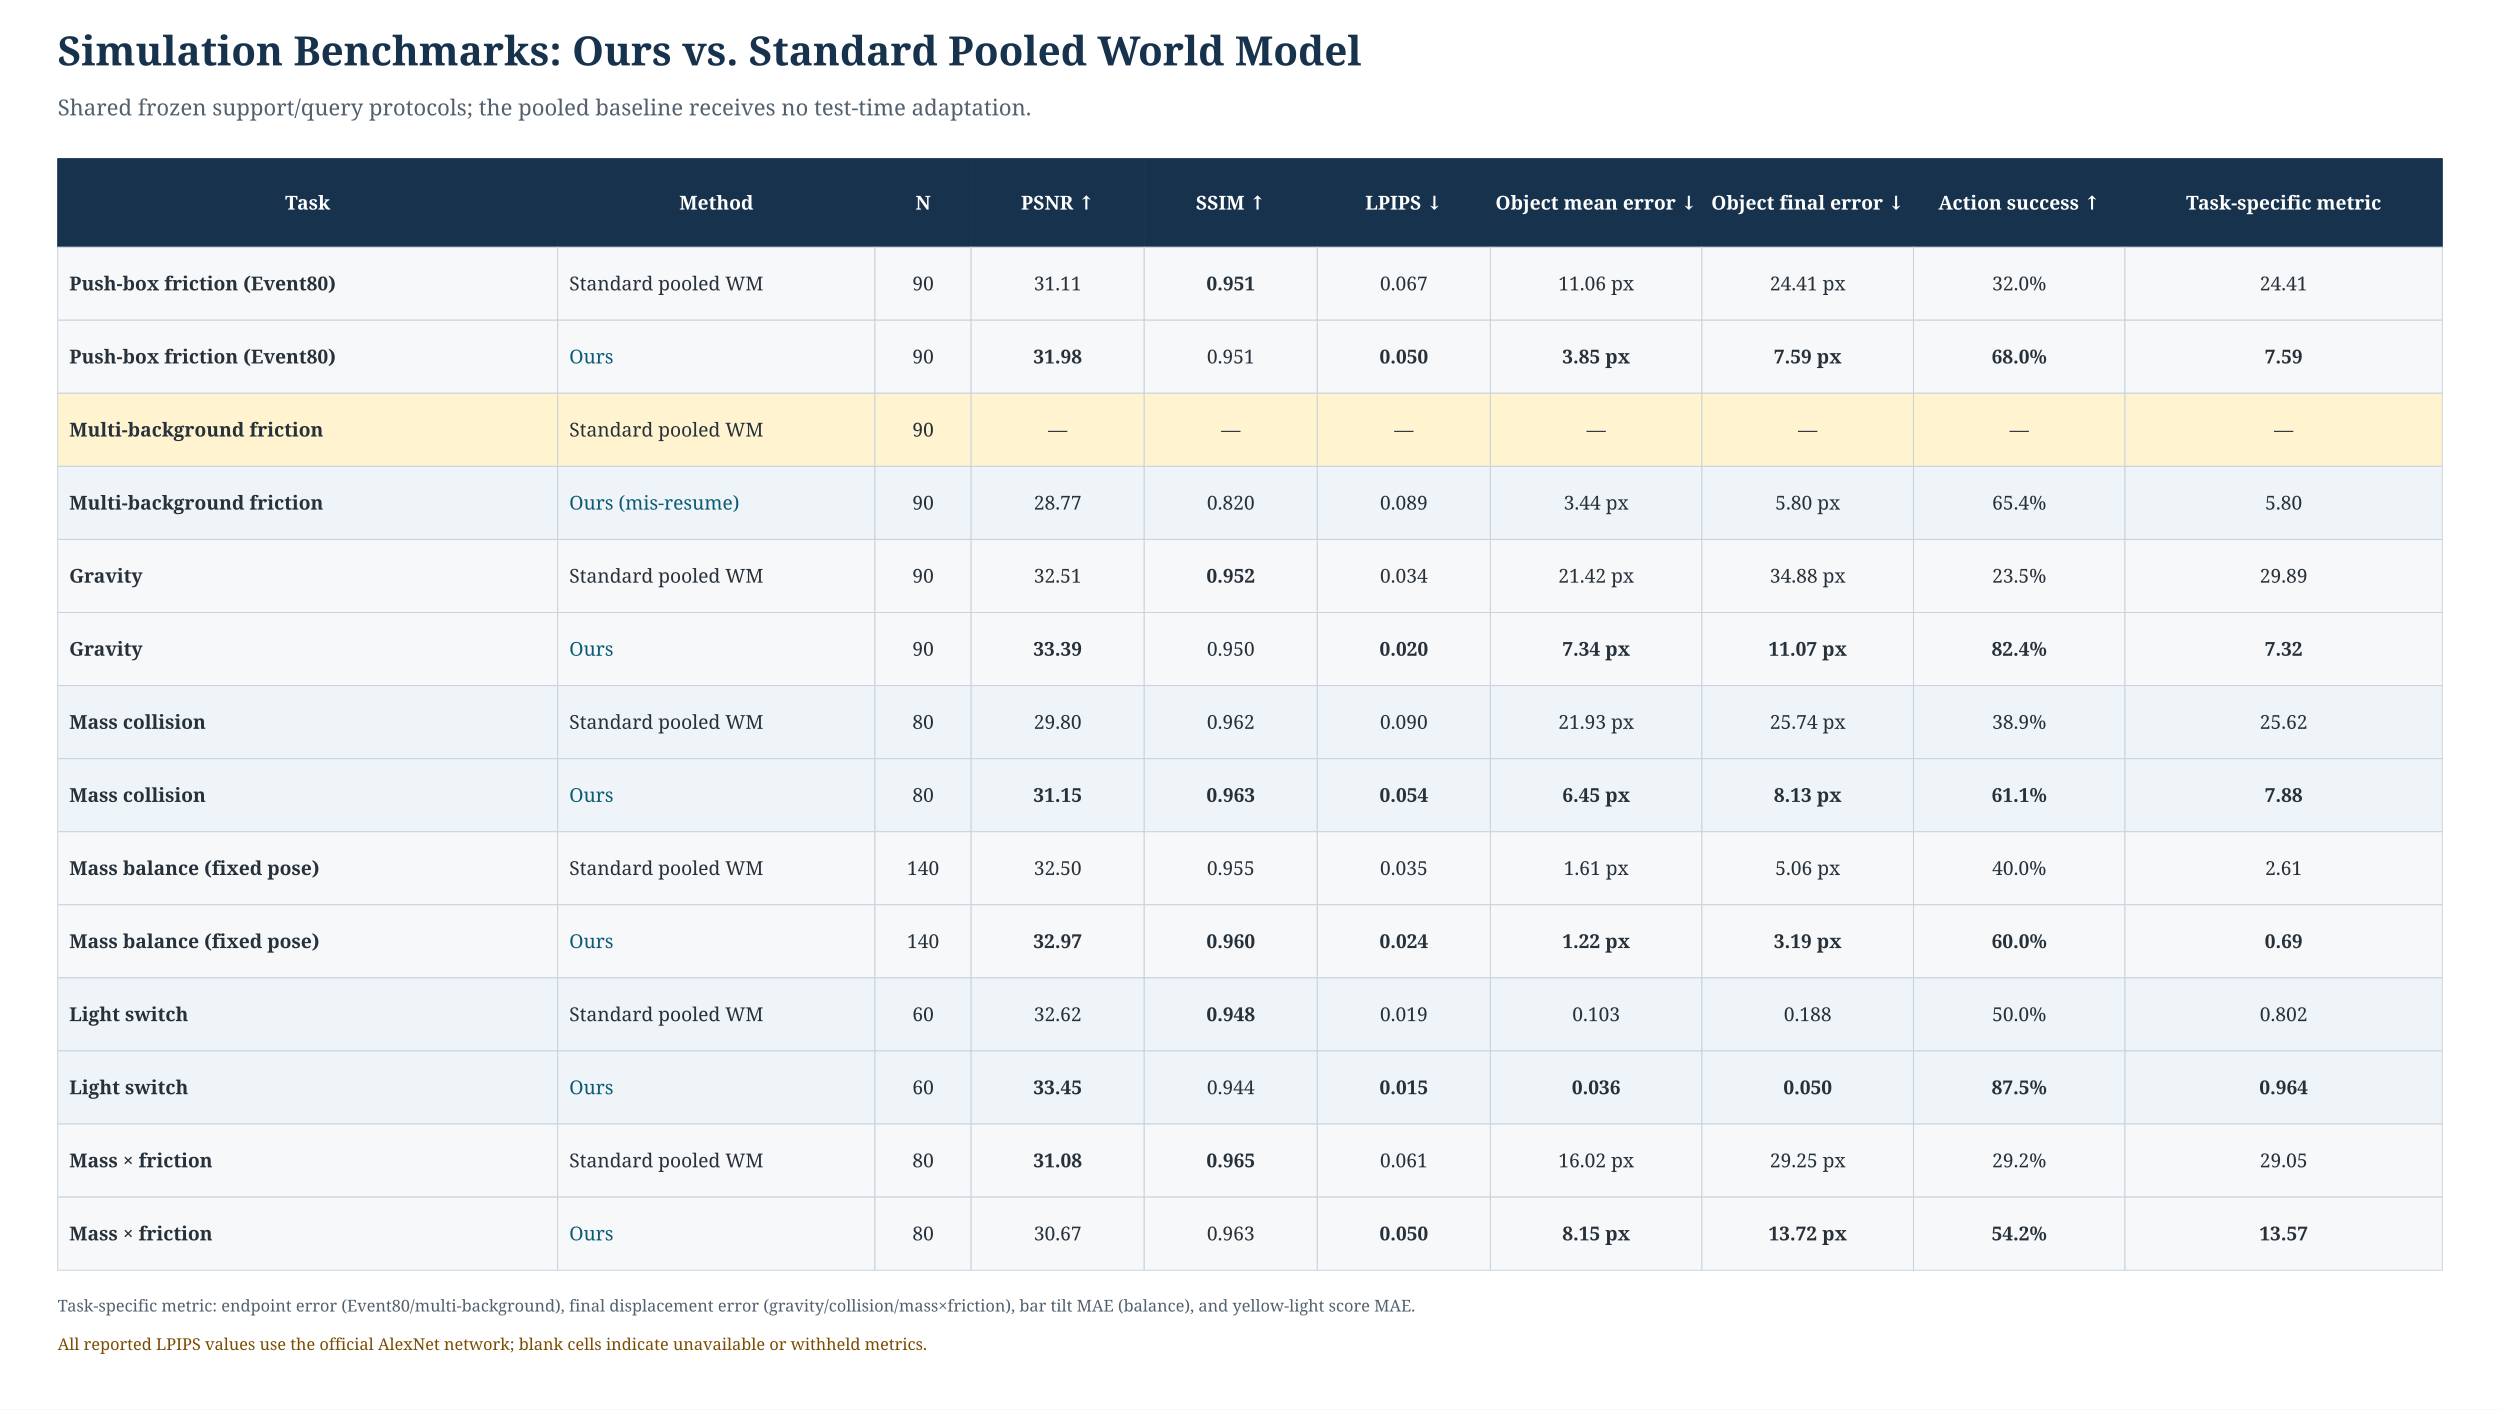
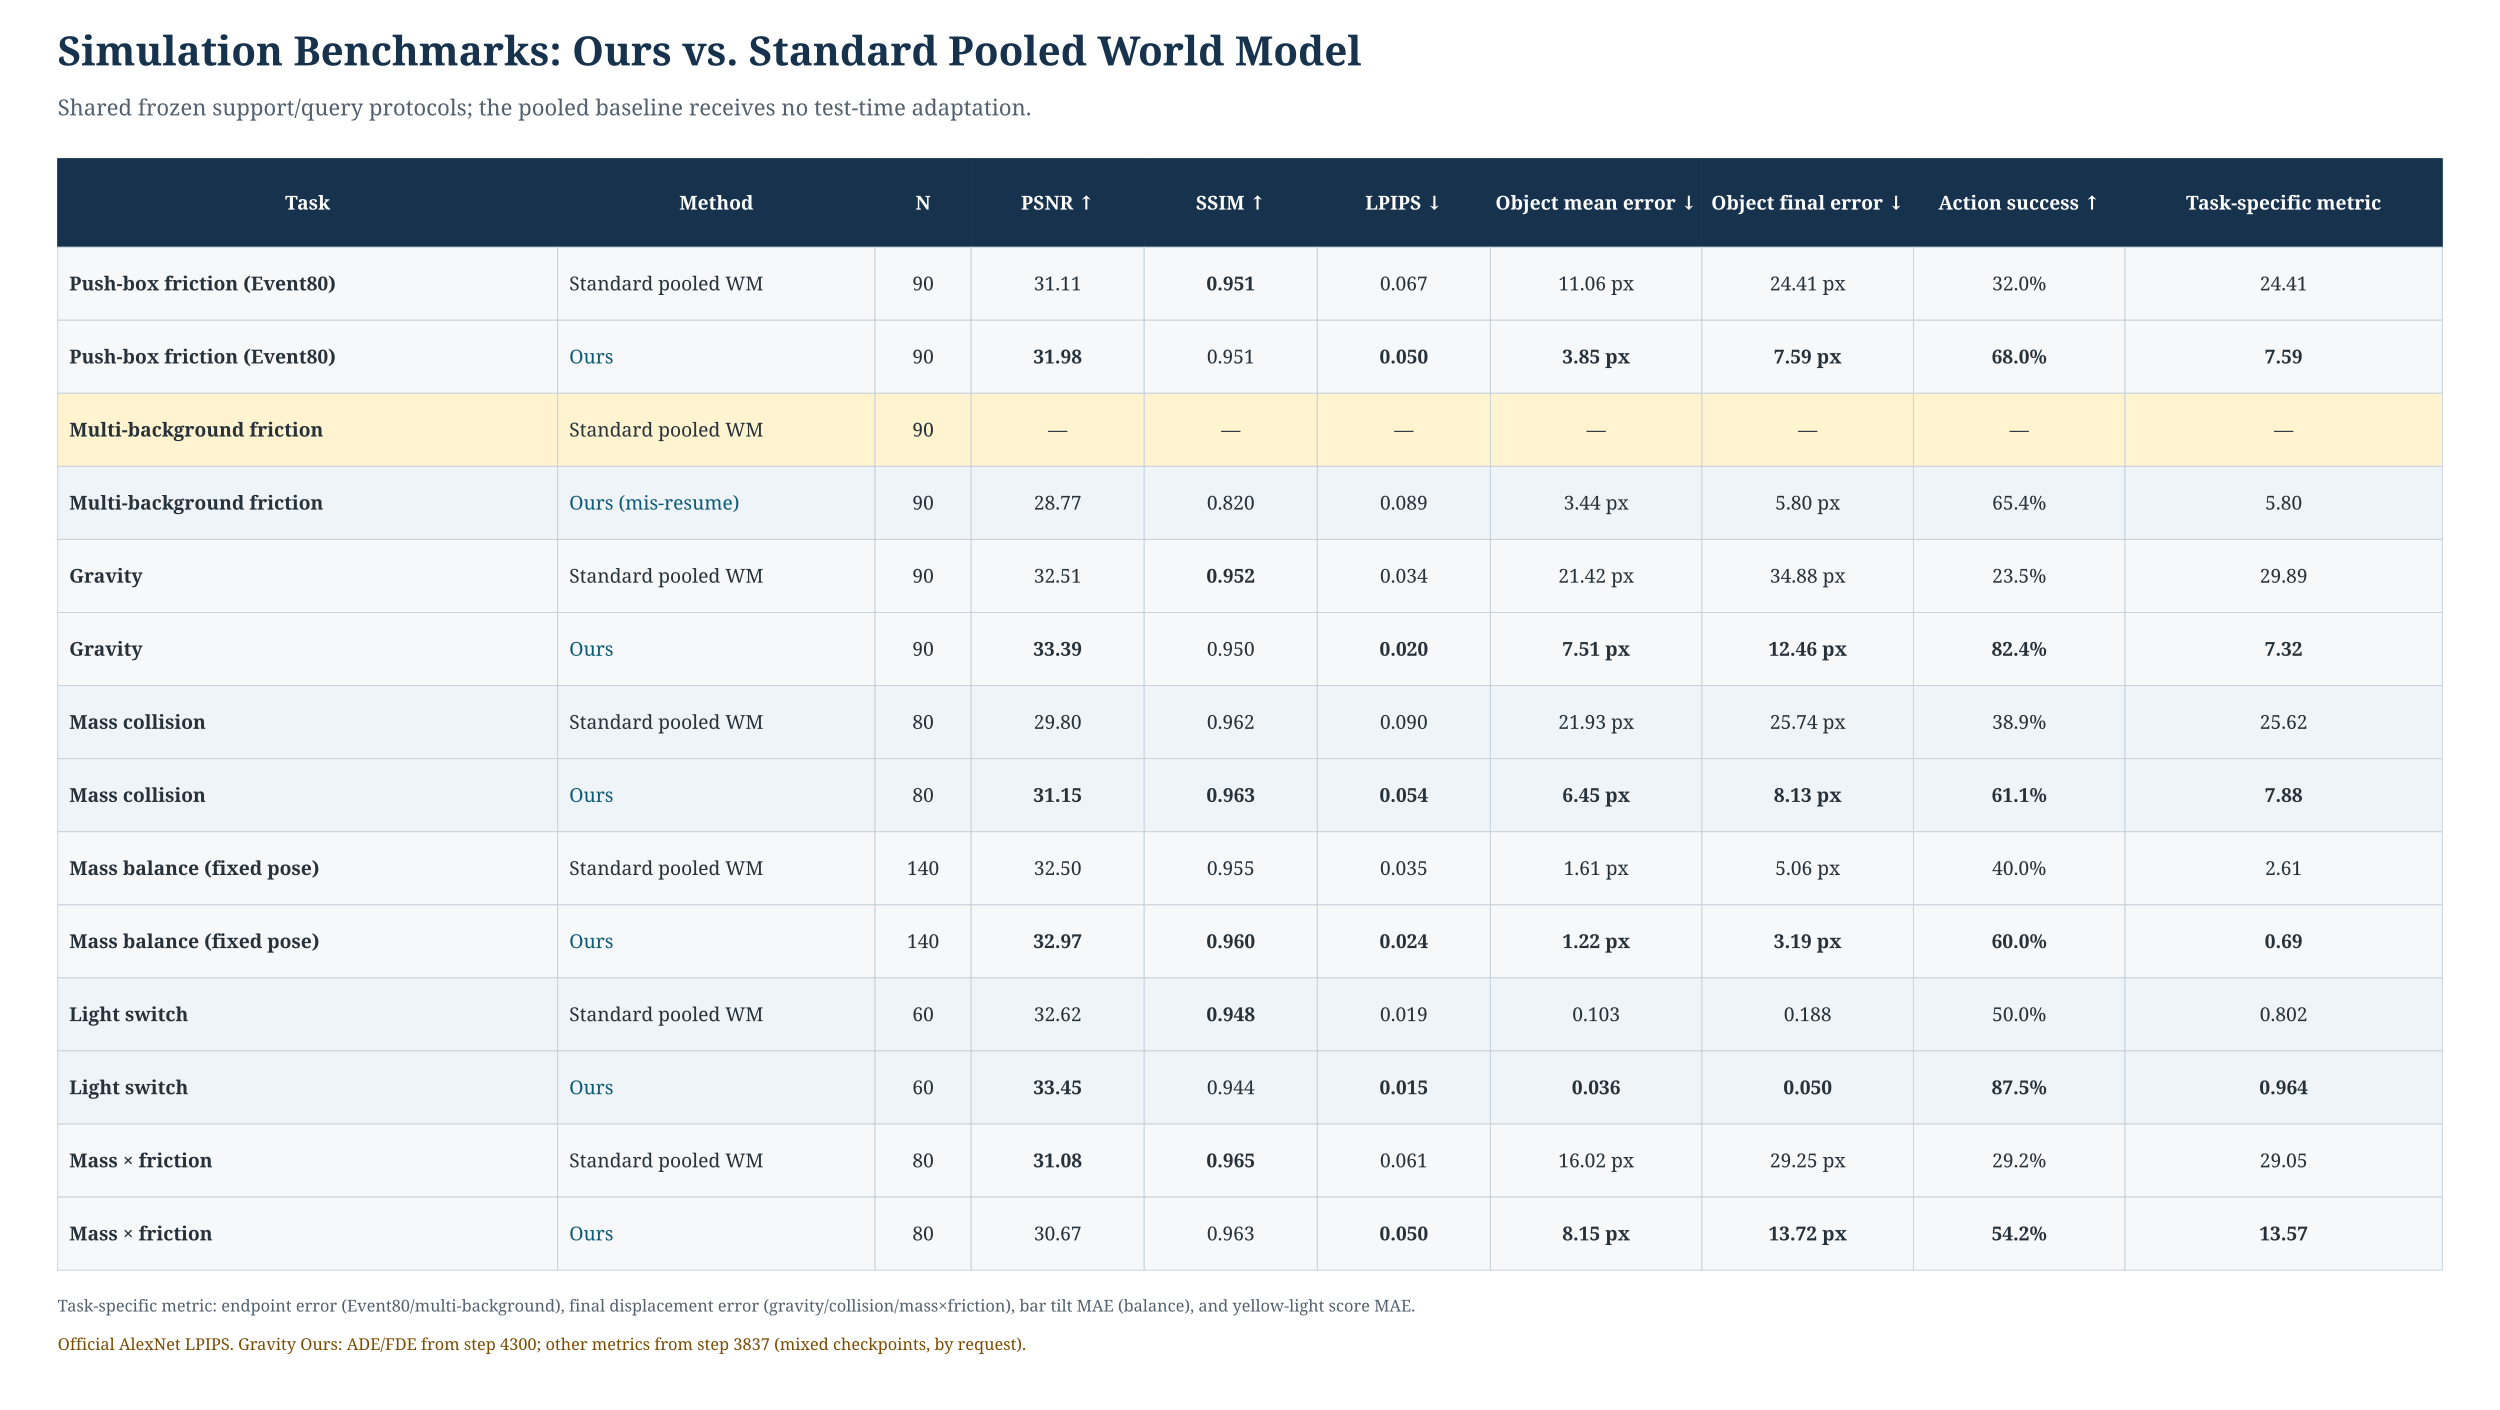
<svg xmlns="http://www.w3.org/2000/svg" width="2600" height="1466" viewBox="0 0 2600 1466">
  <rect width="100%" height="100%" fill="white" />
  <text x="60" y="68" font-family="Georgia,serif" font-size="42" font-weight="700" fill="#17324d">Simulation Benchmarks: Ours vs. Standard Pooled World Model</text>
  <text x="60" y="120" font-family="Georgia,serif" font-size="23" fill="#52606d">Shared frozen support/query protocols; the pooled baseline receives no test-time adaptation.</text>
  <rect x="60" y="165" width="520" height="92" fill="#17324d" stroke="#17324d" />
  <text x="320.0" y="218.0" text-anchor="middle" font-family="Georgia,serif" font-size="20" font-weight="700" fill="white">Task</text>
  <rect x="580" y="165" width="330" height="92" fill="#17324d" stroke="#17324d" />
  <text x="745.0" y="218.0" text-anchor="middle" font-family="Georgia,serif" font-size="20" font-weight="700" fill="white">Method</text>
  <rect x="910" y="165" width="100" height="92" fill="#17324d" stroke="#17324d" />
  <text x="960.0" y="218.0" text-anchor="middle" font-family="Georgia,serif" font-size="20" font-weight="700" fill="white">N</text>
  <rect x="1010" y="165" width="180" height="92" fill="#17324d" stroke="#17324d" />
  <text x="1100.0" y="218.0" text-anchor="middle" font-family="Georgia,serif" font-size="20" font-weight="700" fill="white">PSNR ↑</text>
  <rect x="1190" y="165" width="180" height="92" fill="#17324d" stroke="#17324d" />
  <text x="1280.0" y="218.0" text-anchor="middle" font-family="Georgia,serif" font-size="20" font-weight="700" fill="white">SSIM ↑</text>
  <rect x="1370" y="165" width="180" height="92" fill="#17324d" stroke="#17324d" />
  <text x="1460.0" y="218.0" text-anchor="middle" font-family="Georgia,serif" font-size="20" font-weight="700" fill="white">LPIPS ↓</text>
  <rect x="1550" y="165" width="220" height="92" fill="#17324d" stroke="#17324d" />
  <text x="1660.0" y="218.0" text-anchor="middle" font-family="Georgia,serif" font-size="20" font-weight="700" fill="white">Object mean error ↓</text>
  <rect x="1770" y="165" width="220" height="92" fill="#17324d" stroke="#17324d" />
  <text x="1880.0" y="218.0" text-anchor="middle" font-family="Georgia,serif" font-size="20" font-weight="700" fill="white">Object final error ↓</text>
  <rect x="1990" y="165" width="220" height="92" fill="#17324d" stroke="#17324d" />
  <text x="2100.0" y="218.0" text-anchor="middle" font-family="Georgia,serif" font-size="20" font-weight="700" fill="white">Action success ↑</text>
  <rect x="2210" y="165" width="330" height="92" fill="#17324d" stroke="#17324d" />
  <text x="2375.0" y="218.0" text-anchor="middle" font-family="Georgia,serif" font-size="20" font-weight="700" fill="white">Task-specific metric</text>
  <rect x="60" y="257" width="520" height="76" fill="#f6f8fa" stroke="#c8d2dc" />
  <text x="72" y="302.0" font-family="Georgia,serif" font-size="20" font-weight="700" fill="#27313a">Push-box friction (Event80)</text>
  <rect x="580" y="257" width="330" height="76" fill="#f6f8fa" stroke="#c8d2dc" />
  <text x="592" y="302.0" font-family="Georgia,serif" font-size="20" font-weight="400" fill="#27313a">Standard pooled WM</text>
  <rect x="910" y="257" width="100" height="76" fill="#f6f8fa" stroke="#c8d2dc" />
  <text x="960.0" y="302.0" text-anchor="middle" font-family="Georgia,serif" font-size="20" font-weight="400" fill="#27313a">90</text>
  <rect x="1010" y="257" width="180" height="76" fill="#f6f8fa" stroke="#c8d2dc" />
  <text x="1100.0" y="302.0" text-anchor="middle" font-family="Georgia,serif" font-size="20" font-weight="400" fill="#27313a">31.11</text>
  <rect x="1190" y="257" width="180" height="76" fill="#f6f8fa" stroke="#c8d2dc" />
  <text x="1280.0" y="302.0" text-anchor="middle" font-family="Georgia,serif" font-size="20" font-weight="700" fill="#27313a">0.951</text>
  <rect x="1370" y="257" width="180" height="76" fill="#f6f8fa" stroke="#c8d2dc" />
  <text x="1460.0" y="302.0" text-anchor="middle" font-family="Georgia,serif" font-size="20" font-weight="400" fill="#27313a">0.067</text>
  <rect x="1550" y="257" width="220" height="76" fill="#f6f8fa" stroke="#c8d2dc" />
  <text x="1660.0" y="302.0" text-anchor="middle" font-family="Georgia,serif" font-size="20" font-weight="400" fill="#27313a">11.06 px</text>
  <rect x="1770" y="257" width="220" height="76" fill="#f6f8fa" stroke="#c8d2dc" />
  <text x="1880.0" y="302.0" text-anchor="middle" font-family="Georgia,serif" font-size="20" font-weight="400" fill="#27313a">24.41 px</text>
  <rect x="1990" y="257" width="220" height="76" fill="#f6f8fa" stroke="#c8d2dc" />
  <text x="2100.0" y="302.0" text-anchor="middle" font-family="Georgia,serif" font-size="20" font-weight="400" fill="#27313a">32.0%</text>
  <rect x="2210" y="257" width="330" height="76" fill="#f6f8fa" stroke="#c8d2dc" />
  <text x="2375.0" y="302.0" text-anchor="middle" font-family="Georgia,serif" font-size="20" font-weight="400" fill="#27313a">24.41</text>
  <rect x="60" y="333" width="520" height="76" fill="#f6f8fa" stroke="#c8d2dc" />
  <text x="72" y="378.0" font-family="Georgia,serif" font-size="20" font-weight="700" fill="#27313a">Push-box friction (Event80)</text>
  <rect x="580" y="333" width="330" height="76" fill="#f6f8fa" stroke="#c8d2dc" />
  <text x="592" y="378.0" font-family="Georgia,serif" font-size="20" font-weight="400" fill="#0b5a75">Ours</text>
  <rect x="910" y="333" width="100" height="76" fill="#f6f8fa" stroke="#c8d2dc" />
  <text x="960.0" y="378.0" text-anchor="middle" font-family="Georgia,serif" font-size="20" font-weight="400" fill="#27313a">90</text>
  <rect x="1010" y="333" width="180" height="76" fill="#f6f8fa" stroke="#c8d2dc" />
  <text x="1100.0" y="378.0" text-anchor="middle" font-family="Georgia,serif" font-size="20" font-weight="700" fill="#27313a">31.98</text>
  <rect x="1190" y="333" width="180" height="76" fill="#f6f8fa" stroke="#c8d2dc" />
  <text x="1280.0" y="378.0" text-anchor="middle" font-family="Georgia,serif" font-size="20" font-weight="400" fill="#27313a">0.951</text>
  <rect x="1370" y="333" width="180" height="76" fill="#f6f8fa" stroke="#c8d2dc" />
  <text x="1460.0" y="378.0" text-anchor="middle" font-family="Georgia,serif" font-size="20" font-weight="700" fill="#27313a">0.050</text>
  <rect x="1550" y="333" width="220" height="76" fill="#f6f8fa" stroke="#c8d2dc" />
  <text x="1660.0" y="378.0" text-anchor="middle" font-family="Georgia,serif" font-size="20" font-weight="700" fill="#27313a">3.85 px</text>
  <rect x="1770" y="333" width="220" height="76" fill="#f6f8fa" stroke="#c8d2dc" />
  <text x="1880.0" y="378.0" text-anchor="middle" font-family="Georgia,serif" font-size="20" font-weight="700" fill="#27313a">7.59 px</text>
  <rect x="1990" y="333" width="220" height="76" fill="#f6f8fa" stroke="#c8d2dc" />
  <text x="2100.0" y="378.0" text-anchor="middle" font-family="Georgia,serif" font-size="20" font-weight="700" fill="#27313a">68.0%</text>
  <rect x="2210" y="333" width="330" height="76" fill="#f6f8fa" stroke="#c8d2dc" />
  <text x="2375.0" y="378.0" text-anchor="middle" font-family="Georgia,serif" font-size="20" font-weight="700" fill="#27313a">7.59</text>
  <rect x="60" y="409" width="520" height="76" fill="#fff4cf" stroke="#c8d2dc" />
  <text x="72" y="454.0" font-family="Georgia,serif" font-size="20" font-weight="700" fill="#27313a">Multi-background friction</text>
  <rect x="580" y="409" width="330" height="76" fill="#fff4cf" stroke="#c8d2dc" />
  <text x="592" y="454.0" font-family="Georgia,serif" font-size="20" font-weight="400" fill="#27313a">Standard pooled WM</text>
  <rect x="910" y="409" width="100" height="76" fill="#fff4cf" stroke="#c8d2dc" />
  <text x="960.0" y="454.0" text-anchor="middle" font-family="Georgia,serif" font-size="20" font-weight="400" fill="#27313a">90</text>
  <rect x="1010" y="409" width="180" height="76" fill="#fff4cf" stroke="#c8d2dc" />
  <text x="1100.0" y="454.0" text-anchor="middle" font-family="Georgia,serif" font-size="20" font-weight="400" fill="#27313a">—</text>
  <rect x="1190" y="409" width="180" height="76" fill="#fff4cf" stroke="#c8d2dc" />
  <text x="1280.0" y="454.0" text-anchor="middle" font-family="Georgia,serif" font-size="20" font-weight="400" fill="#27313a">—</text>
  <rect x="1370" y="409" width="180" height="76" fill="#fff4cf" stroke="#c8d2dc" />
  <text x="1460.0" y="454.0" text-anchor="middle" font-family="Georgia,serif" font-size="20" font-weight="400" fill="#27313a">—</text>
  <rect x="1550" y="409" width="220" height="76" fill="#fff4cf" stroke="#c8d2dc" />
  <text x="1660.0" y="454.0" text-anchor="middle" font-family="Georgia,serif" font-size="20" font-weight="400" fill="#27313a">—</text>
  <rect x="1770" y="409" width="220" height="76" fill="#fff4cf" stroke="#c8d2dc" />
  <text x="1880.0" y="454.0" text-anchor="middle" font-family="Georgia,serif" font-size="20" font-weight="400" fill="#27313a">—</text>
  <rect x="1990" y="409" width="220" height="76" fill="#fff4cf" stroke="#c8d2dc" />
  <text x="2100.0" y="454.0" text-anchor="middle" font-family="Georgia,serif" font-size="20" font-weight="400" fill="#27313a">—</text>
  <rect x="2210" y="409" width="330" height="76" fill="#fff4cf" stroke="#c8d2dc" />
  <text x="2375.0" y="454.0" text-anchor="middle" font-family="Georgia,serif" font-size="20" font-weight="400" fill="#27313a">—</text>
  <rect x="60" y="485" width="520" height="76" fill="#eef4f7" stroke="#c8d2dc" />
  <text x="72" y="530.0" font-family="Georgia,serif" font-size="20" font-weight="700" fill="#27313a">Multi-background friction</text>
  <rect x="580" y="485" width="330" height="76" fill="#eef4f7" stroke="#c8d2dc" />
  <text x="592" y="530.0" font-family="Georgia,serif" font-size="20" font-weight="400" fill="#0b5a75">Ours (mis-resume)</text>
  <rect x="910" y="485" width="100" height="76" fill="#eef4f7" stroke="#c8d2dc" />
  <text x="960.0" y="530.0" text-anchor="middle" font-family="Georgia,serif" font-size="20" font-weight="400" fill="#27313a">90</text>
  <rect x="1010" y="485" width="180" height="76" fill="#eef4f7" stroke="#c8d2dc" />
  <text x="1100.0" y="530.0" text-anchor="middle" font-family="Georgia,serif" font-size="20" font-weight="400" fill="#27313a">28.77</text>
  <rect x="1190" y="485" width="180" height="76" fill="#eef4f7" stroke="#c8d2dc" />
  <text x="1280.0" y="530.0" text-anchor="middle" font-family="Georgia,serif" font-size="20" font-weight="400" fill="#27313a">0.820</text>
  <rect x="1370" y="485" width="180" height="76" fill="#eef4f7" stroke="#c8d2dc" />
  <text x="1460.0" y="530.0" text-anchor="middle" font-family="Georgia,serif" font-size="20" font-weight="400" fill="#27313a">0.089</text>
  <rect x="1550" y="485" width="220" height="76" fill="#eef4f7" stroke="#c8d2dc" />
  <text x="1660.0" y="530.0" text-anchor="middle" font-family="Georgia,serif" font-size="20" font-weight="400" fill="#27313a">3.44 px</text>
  <rect x="1770" y="485" width="220" height="76" fill="#eef4f7" stroke="#c8d2dc" />
  <text x="1880.0" y="530.0" text-anchor="middle" font-family="Georgia,serif" font-size="20" font-weight="400" fill="#27313a">5.80 px</text>
  <rect x="1990" y="485" width="220" height="76" fill="#eef4f7" stroke="#c8d2dc" />
  <text x="2100.0" y="530.0" text-anchor="middle" font-family="Georgia,serif" font-size="20" font-weight="400" fill="#27313a">65.4%</text>
  <rect x="2210" y="485" width="330" height="76" fill="#eef4f7" stroke="#c8d2dc" />
  <text x="2375.0" y="530.0" text-anchor="middle" font-family="Georgia,serif" font-size="20" font-weight="400" fill="#27313a">5.80</text>
  <rect x="60" y="561" width="520" height="76" fill="#f6f8fa" stroke="#c8d2dc" />
  <text x="72" y="606.0" font-family="Georgia,serif" font-size="20" font-weight="700" fill="#27313a">Gravity</text>
  <rect x="580" y="561" width="330" height="76" fill="#f6f8fa" stroke="#c8d2dc" />
  <text x="592" y="606.0" font-family="Georgia,serif" font-size="20" font-weight="400" fill="#27313a">Standard pooled WM</text>
  <rect x="910" y="561" width="100" height="76" fill="#f6f8fa" stroke="#c8d2dc" />
  <text x="960.0" y="606.0" text-anchor="middle" font-family="Georgia,serif" font-size="20" font-weight="400" fill="#27313a">90</text>
  <rect x="1010" y="561" width="180" height="76" fill="#f6f8fa" stroke="#c8d2dc" />
  <text x="1100.0" y="606.0" text-anchor="middle" font-family="Georgia,serif" font-size="20" font-weight="400" fill="#27313a">32.51</text>
  <rect x="1190" y="561" width="180" height="76" fill="#f6f8fa" stroke="#c8d2dc" />
  <text x="1280.0" y="606.0" text-anchor="middle" font-family="Georgia,serif" font-size="20" font-weight="700" fill="#27313a">0.952</text>
  <rect x="1370" y="561" width="180" height="76" fill="#f6f8fa" stroke="#c8d2dc" />
  <text x="1460.0" y="606.0" text-anchor="middle" font-family="Georgia,serif" font-size="20" font-weight="400" fill="#27313a">0.034</text>
  <rect x="1550" y="561" width="220" height="76" fill="#f6f8fa" stroke="#c8d2dc" />
  <text x="1660.0" y="606.0" text-anchor="middle" font-family="Georgia,serif" font-size="20" font-weight="400" fill="#27313a">21.42 px</text>
  <rect x="1770" y="561" width="220" height="76" fill="#f6f8fa" stroke="#c8d2dc" />
  <text x="1880.0" y="606.0" text-anchor="middle" font-family="Georgia,serif" font-size="20" font-weight="400" fill="#27313a">34.88 px</text>
  <rect x="1990" y="561" width="220" height="76" fill="#f6f8fa" stroke="#c8d2dc" />
  <text x="2100.0" y="606.0" text-anchor="middle" font-family="Georgia,serif" font-size="20" font-weight="400" fill="#27313a">23.5%</text>
  <rect x="2210" y="561" width="330" height="76" fill="#f6f8fa" stroke="#c8d2dc" />
  <text x="2375.0" y="606.0" text-anchor="middle" font-family="Georgia,serif" font-size="20" font-weight="400" fill="#27313a">29.89</text>
  <rect x="60" y="637" width="520" height="76" fill="#f6f8fa" stroke="#c8d2dc" />
  <text x="72" y="682.0" font-family="Georgia,serif" font-size="20" font-weight="700" fill="#27313a">Gravity</text>
  <rect x="580" y="637" width="330" height="76" fill="#f6f8fa" stroke="#c8d2dc" />
  <text x="592" y="682.0" font-family="Georgia,serif" font-size="20" font-weight="400" fill="#0b5a75">Ours</text>
  <rect x="910" y="637" width="100" height="76" fill="#f6f8fa" stroke="#c8d2dc" />
  <text x="960.0" y="682.0" text-anchor="middle" font-family="Georgia,serif" font-size="20" font-weight="400" fill="#27313a">90</text>
  <rect x="1010" y="637" width="180" height="76" fill="#f6f8fa" stroke="#c8d2dc" />
  <text x="1100.0" y="682.0" text-anchor="middle" font-family="Georgia,serif" font-size="20" font-weight="700" fill="#27313a">33.39</text>
  <rect x="1190" y="637" width="180" height="76" fill="#f6f8fa" stroke="#c8d2dc" />
  <text x="1280.0" y="682.0" text-anchor="middle" font-family="Georgia,serif" font-size="20" font-weight="400" fill="#27313a">0.950</text>
  <rect x="1370" y="637" width="180" height="76" fill="#f6f8fa" stroke="#c8d2dc" />
  <text x="1460.0" y="682.0" text-anchor="middle" font-family="Georgia,serif" font-size="20" font-weight="700" fill="#27313a">0.020</text>
  <rect x="1550" y="637" width="220" height="76" fill="#f6f8fa" stroke="#c8d2dc" />
-   <text x="1660.0" y="682.0" text-anchor="middle" font-family="Georgia,serif" font-size="20" font-weight="700" fill="#27313a">7.34 px</text>
+   <text x="1660.0" y="682.0" text-anchor="middle" font-family="Georgia,serif" font-size="20" font-weight="700" fill="#27313a">7.51 px</text>
  <rect x="1770" y="637" width="220" height="76" fill="#f6f8fa" stroke="#c8d2dc" />
-   <text x="1880.0" y="682.0" text-anchor="middle" font-family="Georgia,serif" font-size="20" font-weight="700" fill="#27313a">11.07 px</text>
+   <text x="1880.0" y="682.0" text-anchor="middle" font-family="Georgia,serif" font-size="20" font-weight="700" fill="#27313a">12.46 px</text>
  <rect x="1990" y="637" width="220" height="76" fill="#f6f8fa" stroke="#c8d2dc" />
  <text x="2100.0" y="682.0" text-anchor="middle" font-family="Georgia,serif" font-size="20" font-weight="700" fill="#27313a">82.4%</text>
  <rect x="2210" y="637" width="330" height="76" fill="#f6f8fa" stroke="#c8d2dc" />
  <text x="2375.0" y="682.0" text-anchor="middle" font-family="Georgia,serif" font-size="20" font-weight="700" fill="#27313a">7.32</text>
  <rect x="60" y="713" width="520" height="76" fill="#eef4f7" stroke="#c8d2dc" />
  <text x="72" y="758.0" font-family="Georgia,serif" font-size="20" font-weight="700" fill="#27313a">Mass collision</text>
  <rect x="580" y="713" width="330" height="76" fill="#eef4f7" stroke="#c8d2dc" />
  <text x="592" y="758.0" font-family="Georgia,serif" font-size="20" font-weight="400" fill="#27313a">Standard pooled WM</text>
  <rect x="910" y="713" width="100" height="76" fill="#eef4f7" stroke="#c8d2dc" />
  <text x="960.0" y="758.0" text-anchor="middle" font-family="Georgia,serif" font-size="20" font-weight="400" fill="#27313a">80</text>
  <rect x="1010" y="713" width="180" height="76" fill="#eef4f7" stroke="#c8d2dc" />
  <text x="1100.0" y="758.0" text-anchor="middle" font-family="Georgia,serif" font-size="20" font-weight="400" fill="#27313a">29.80</text>
  <rect x="1190" y="713" width="180" height="76" fill="#eef4f7" stroke="#c8d2dc" />
  <text x="1280.0" y="758.0" text-anchor="middle" font-family="Georgia,serif" font-size="20" font-weight="400" fill="#27313a">0.962</text>
  <rect x="1370" y="713" width="180" height="76" fill="#eef4f7" stroke="#c8d2dc" />
  <text x="1460.0" y="758.0" text-anchor="middle" font-family="Georgia,serif" font-size="20" font-weight="400" fill="#27313a">0.090</text>
  <rect x="1550" y="713" width="220" height="76" fill="#eef4f7" stroke="#c8d2dc" />
  <text x="1660.0" y="758.0" text-anchor="middle" font-family="Georgia,serif" font-size="20" font-weight="400" fill="#27313a">21.93 px</text>
  <rect x="1770" y="713" width="220" height="76" fill="#eef4f7" stroke="#c8d2dc" />
  <text x="1880.0" y="758.0" text-anchor="middle" font-family="Georgia,serif" font-size="20" font-weight="400" fill="#27313a">25.74 px</text>
  <rect x="1990" y="713" width="220" height="76" fill="#eef4f7" stroke="#c8d2dc" />
  <text x="2100.0" y="758.0" text-anchor="middle" font-family="Georgia,serif" font-size="20" font-weight="400" fill="#27313a">38.9%</text>
  <rect x="2210" y="713" width="330" height="76" fill="#eef4f7" stroke="#c8d2dc" />
  <text x="2375.0" y="758.0" text-anchor="middle" font-family="Georgia,serif" font-size="20" font-weight="400" fill="#27313a">25.62</text>
  <rect x="60" y="789" width="520" height="76" fill="#eef4f7" stroke="#c8d2dc" />
  <text x="72" y="834.0" font-family="Georgia,serif" font-size="20" font-weight="700" fill="#27313a">Mass collision</text>
  <rect x="580" y="789" width="330" height="76" fill="#eef4f7" stroke="#c8d2dc" />
  <text x="592" y="834.0" font-family="Georgia,serif" font-size="20" font-weight="400" fill="#0b5a75">Ours</text>
  <rect x="910" y="789" width="100" height="76" fill="#eef4f7" stroke="#c8d2dc" />
  <text x="960.0" y="834.0" text-anchor="middle" font-family="Georgia,serif" font-size="20" font-weight="400" fill="#27313a">80</text>
  <rect x="1010" y="789" width="180" height="76" fill="#eef4f7" stroke="#c8d2dc" />
  <text x="1100.0" y="834.0" text-anchor="middle" font-family="Georgia,serif" font-size="20" font-weight="700" fill="#27313a">31.15</text>
  <rect x="1190" y="789" width="180" height="76" fill="#eef4f7" stroke="#c8d2dc" />
  <text x="1280.0" y="834.0" text-anchor="middle" font-family="Georgia,serif" font-size="20" font-weight="700" fill="#27313a">0.963</text>
  <rect x="1370" y="789" width="180" height="76" fill="#eef4f7" stroke="#c8d2dc" />
  <text x="1460.0" y="834.0" text-anchor="middle" font-family="Georgia,serif" font-size="20" font-weight="700" fill="#27313a">0.054</text>
  <rect x="1550" y="789" width="220" height="76" fill="#eef4f7" stroke="#c8d2dc" />
  <text x="1660.0" y="834.0" text-anchor="middle" font-family="Georgia,serif" font-size="20" font-weight="700" fill="#27313a">6.45 px</text>
  <rect x="1770" y="789" width="220" height="76" fill="#eef4f7" stroke="#c8d2dc" />
  <text x="1880.0" y="834.0" text-anchor="middle" font-family="Georgia,serif" font-size="20" font-weight="700" fill="#27313a">8.13 px</text>
  <rect x="1990" y="789" width="220" height="76" fill="#eef4f7" stroke="#c8d2dc" />
  <text x="2100.0" y="834.0" text-anchor="middle" font-family="Georgia,serif" font-size="20" font-weight="700" fill="#27313a">61.1%</text>
  <rect x="2210" y="789" width="330" height="76" fill="#eef4f7" stroke="#c8d2dc" />
  <text x="2375.0" y="834.0" text-anchor="middle" font-family="Georgia,serif" font-size="20" font-weight="700" fill="#27313a">7.88</text>
  <rect x="60" y="865" width="520" height="76" fill="#f6f8fa" stroke="#c8d2dc" />
  <text x="72" y="910.0" font-family="Georgia,serif" font-size="20" font-weight="700" fill="#27313a">Mass balance (fixed pose)</text>
  <rect x="580" y="865" width="330" height="76" fill="#f6f8fa" stroke="#c8d2dc" />
  <text x="592" y="910.0" font-family="Georgia,serif" font-size="20" font-weight="400" fill="#27313a">Standard pooled WM</text>
  <rect x="910" y="865" width="100" height="76" fill="#f6f8fa" stroke="#c8d2dc" />
  <text x="960.0" y="910.0" text-anchor="middle" font-family="Georgia,serif" font-size="20" font-weight="400" fill="#27313a">140</text>
  <rect x="1010" y="865" width="180" height="76" fill="#f6f8fa" stroke="#c8d2dc" />
  <text x="1100.0" y="910.0" text-anchor="middle" font-family="Georgia,serif" font-size="20" font-weight="400" fill="#27313a">32.50</text>
  <rect x="1190" y="865" width="180" height="76" fill="#f6f8fa" stroke="#c8d2dc" />
  <text x="1280.0" y="910.0" text-anchor="middle" font-family="Georgia,serif" font-size="20" font-weight="400" fill="#27313a">0.955</text>
  <rect x="1370" y="865" width="180" height="76" fill="#f6f8fa" stroke="#c8d2dc" />
  <text x="1460.0" y="910.0" text-anchor="middle" font-family="Georgia,serif" font-size="20" font-weight="400" fill="#27313a">0.035</text>
  <rect x="1550" y="865" width="220" height="76" fill="#f6f8fa" stroke="#c8d2dc" />
  <text x="1660.0" y="910.0" text-anchor="middle" font-family="Georgia,serif" font-size="20" font-weight="400" fill="#27313a">1.61 px</text>
  <rect x="1770" y="865" width="220" height="76" fill="#f6f8fa" stroke="#c8d2dc" />
  <text x="1880.0" y="910.0" text-anchor="middle" font-family="Georgia,serif" font-size="20" font-weight="400" fill="#27313a">5.06 px</text>
  <rect x="1990" y="865" width="220" height="76" fill="#f6f8fa" stroke="#c8d2dc" />
  <text x="2100.0" y="910.0" text-anchor="middle" font-family="Georgia,serif" font-size="20" font-weight="400" fill="#27313a">40.0%</text>
  <rect x="2210" y="865" width="330" height="76" fill="#f6f8fa" stroke="#c8d2dc" />
  <text x="2375.0" y="910.0" text-anchor="middle" font-family="Georgia,serif" font-size="20" font-weight="400" fill="#27313a">2.61</text>
  <rect x="60" y="941" width="520" height="76" fill="#f6f8fa" stroke="#c8d2dc" />
  <text x="72" y="986.0" font-family="Georgia,serif" font-size="20" font-weight="700" fill="#27313a">Mass balance (fixed pose)</text>
  <rect x="580" y="941" width="330" height="76" fill="#f6f8fa" stroke="#c8d2dc" />
  <text x="592" y="986.0" font-family="Georgia,serif" font-size="20" font-weight="400" fill="#0b5a75">Ours</text>
  <rect x="910" y="941" width="100" height="76" fill="#f6f8fa" stroke="#c8d2dc" />
  <text x="960.0" y="986.0" text-anchor="middle" font-family="Georgia,serif" font-size="20" font-weight="400" fill="#27313a">140</text>
  <rect x="1010" y="941" width="180" height="76" fill="#f6f8fa" stroke="#c8d2dc" />
  <text x="1100.0" y="986.0" text-anchor="middle" font-family="Georgia,serif" font-size="20" font-weight="700" fill="#27313a">32.97</text>
  <rect x="1190" y="941" width="180" height="76" fill="#f6f8fa" stroke="#c8d2dc" />
  <text x="1280.0" y="986.0" text-anchor="middle" font-family="Georgia,serif" font-size="20" font-weight="700" fill="#27313a">0.960</text>
  <rect x="1370" y="941" width="180" height="76" fill="#f6f8fa" stroke="#c8d2dc" />
  <text x="1460.0" y="986.0" text-anchor="middle" font-family="Georgia,serif" font-size="20" font-weight="700" fill="#27313a">0.024</text>
  <rect x="1550" y="941" width="220" height="76" fill="#f6f8fa" stroke="#c8d2dc" />
  <text x="1660.0" y="986.0" text-anchor="middle" font-family="Georgia,serif" font-size="20" font-weight="700" fill="#27313a">1.22 px</text>
  <rect x="1770" y="941" width="220" height="76" fill="#f6f8fa" stroke="#c8d2dc" />
  <text x="1880.0" y="986.0" text-anchor="middle" font-family="Georgia,serif" font-size="20" font-weight="700" fill="#27313a">3.19 px</text>
  <rect x="1990" y="941" width="220" height="76" fill="#f6f8fa" stroke="#c8d2dc" />
  <text x="2100.0" y="986.0" text-anchor="middle" font-family="Georgia,serif" font-size="20" font-weight="700" fill="#27313a">60.0%</text>
  <rect x="2210" y="941" width="330" height="76" fill="#f6f8fa" stroke="#c8d2dc" />
  <text x="2375.0" y="986.0" text-anchor="middle" font-family="Georgia,serif" font-size="20" font-weight="700" fill="#27313a">0.69</text>
  <rect x="60" y="1017" width="520" height="76" fill="#eef4f7" stroke="#c8d2dc" />
  <text x="72" y="1062.0" font-family="Georgia,serif" font-size="20" font-weight="700" fill="#27313a">Light switch</text>
  <rect x="580" y="1017" width="330" height="76" fill="#eef4f7" stroke="#c8d2dc" />
  <text x="592" y="1062.0" font-family="Georgia,serif" font-size="20" font-weight="400" fill="#27313a">Standard pooled WM</text>
  <rect x="910" y="1017" width="100" height="76" fill="#eef4f7" stroke="#c8d2dc" />
  <text x="960.0" y="1062.0" text-anchor="middle" font-family="Georgia,serif" font-size="20" font-weight="400" fill="#27313a">60</text>
  <rect x="1010" y="1017" width="180" height="76" fill="#eef4f7" stroke="#c8d2dc" />
  <text x="1100.0" y="1062.0" text-anchor="middle" font-family="Georgia,serif" font-size="20" font-weight="400" fill="#27313a">32.62</text>
  <rect x="1190" y="1017" width="180" height="76" fill="#eef4f7" stroke="#c8d2dc" />
  <text x="1280.0" y="1062.0" text-anchor="middle" font-family="Georgia,serif" font-size="20" font-weight="700" fill="#27313a">0.948</text>
  <rect x="1370" y="1017" width="180" height="76" fill="#eef4f7" stroke="#c8d2dc" />
  <text x="1460.0" y="1062.0" text-anchor="middle" font-family="Georgia,serif" font-size="20" font-weight="400" fill="#27313a">0.019</text>
  <rect x="1550" y="1017" width="220" height="76" fill="#eef4f7" stroke="#c8d2dc" />
  <text x="1660.0" y="1062.0" text-anchor="middle" font-family="Georgia,serif" font-size="20" font-weight="400" fill="#27313a">0.103</text>
  <rect x="1770" y="1017" width="220" height="76" fill="#eef4f7" stroke="#c8d2dc" />
  <text x="1880.0" y="1062.0" text-anchor="middle" font-family="Georgia,serif" font-size="20" font-weight="400" fill="#27313a">0.188</text>
  <rect x="1990" y="1017" width="220" height="76" fill="#eef4f7" stroke="#c8d2dc" />
  <text x="2100.0" y="1062.0" text-anchor="middle" font-family="Georgia,serif" font-size="20" font-weight="400" fill="#27313a">50.0%</text>
  <rect x="2210" y="1017" width="330" height="76" fill="#eef4f7" stroke="#c8d2dc" />
  <text x="2375.0" y="1062.0" text-anchor="middle" font-family="Georgia,serif" font-size="20" font-weight="400" fill="#27313a">0.802</text>
  <rect x="60" y="1093" width="520" height="76" fill="#eef4f7" stroke="#c8d2dc" />
  <text x="72" y="1138.0" font-family="Georgia,serif" font-size="20" font-weight="700" fill="#27313a">Light switch</text>
  <rect x="580" y="1093" width="330" height="76" fill="#eef4f7" stroke="#c8d2dc" />
  <text x="592" y="1138.0" font-family="Georgia,serif" font-size="20" font-weight="400" fill="#0b5a75">Ours</text>
  <rect x="910" y="1093" width="100" height="76" fill="#eef4f7" stroke="#c8d2dc" />
  <text x="960.0" y="1138.0" text-anchor="middle" font-family="Georgia,serif" font-size="20" font-weight="400" fill="#27313a">60</text>
  <rect x="1010" y="1093" width="180" height="76" fill="#eef4f7" stroke="#c8d2dc" />
  <text x="1100.0" y="1138.0" text-anchor="middle" font-family="Georgia,serif" font-size="20" font-weight="700" fill="#27313a">33.45</text>
  <rect x="1190" y="1093" width="180" height="76" fill="#eef4f7" stroke="#c8d2dc" />
  <text x="1280.0" y="1138.0" text-anchor="middle" font-family="Georgia,serif" font-size="20" font-weight="400" fill="#27313a">0.944</text>
  <rect x="1370" y="1093" width="180" height="76" fill="#eef4f7" stroke="#c8d2dc" />
  <text x="1460.0" y="1138.0" text-anchor="middle" font-family="Georgia,serif" font-size="20" font-weight="700" fill="#27313a">0.015</text>
  <rect x="1550" y="1093" width="220" height="76" fill="#eef4f7" stroke="#c8d2dc" />
  <text x="1660.0" y="1138.0" text-anchor="middle" font-family="Georgia,serif" font-size="20" font-weight="700" fill="#27313a">0.036</text>
  <rect x="1770" y="1093" width="220" height="76" fill="#eef4f7" stroke="#c8d2dc" />
  <text x="1880.0" y="1138.0" text-anchor="middle" font-family="Georgia,serif" font-size="20" font-weight="700" fill="#27313a">0.050</text>
  <rect x="1990" y="1093" width="220" height="76" fill="#eef4f7" stroke="#c8d2dc" />
  <text x="2100.0" y="1138.0" text-anchor="middle" font-family="Georgia,serif" font-size="20" font-weight="700" fill="#27313a">87.5%</text>
  <rect x="2210" y="1093" width="330" height="76" fill="#eef4f7" stroke="#c8d2dc" />
  <text x="2375.0" y="1138.0" text-anchor="middle" font-family="Georgia,serif" font-size="20" font-weight="700" fill="#27313a">0.964</text>
  <rect x="60" y="1169" width="520" height="76" fill="#f6f8fa" stroke="#c8d2dc" />
  <text x="72" y="1214.0" font-family="Georgia,serif" font-size="20" font-weight="700" fill="#27313a">Mass × friction</text>
  <rect x="580" y="1169" width="330" height="76" fill="#f6f8fa" stroke="#c8d2dc" />
  <text x="592" y="1214.0" font-family="Georgia,serif" font-size="20" font-weight="400" fill="#27313a">Standard pooled WM</text>
  <rect x="910" y="1169" width="100" height="76" fill="#f6f8fa" stroke="#c8d2dc" />
  <text x="960.0" y="1214.0" text-anchor="middle" font-family="Georgia,serif" font-size="20" font-weight="400" fill="#27313a">80</text>
  <rect x="1010" y="1169" width="180" height="76" fill="#f6f8fa" stroke="#c8d2dc" />
  <text x="1100.0" y="1214.0" text-anchor="middle" font-family="Georgia,serif" font-size="20" font-weight="700" fill="#27313a">31.08</text>
  <rect x="1190" y="1169" width="180" height="76" fill="#f6f8fa" stroke="#c8d2dc" />
  <text x="1280.0" y="1214.0" text-anchor="middle" font-family="Georgia,serif" font-size="20" font-weight="700" fill="#27313a">0.965</text>
  <rect x="1370" y="1169" width="180" height="76" fill="#f6f8fa" stroke="#c8d2dc" />
  <text x="1460.0" y="1214.0" text-anchor="middle" font-family="Georgia,serif" font-size="20" font-weight="400" fill="#27313a">0.061</text>
  <rect x="1550" y="1169" width="220" height="76" fill="#f6f8fa" stroke="#c8d2dc" />
  <text x="1660.0" y="1214.0" text-anchor="middle" font-family="Georgia,serif" font-size="20" font-weight="400" fill="#27313a">16.02 px</text>
  <rect x="1770" y="1169" width="220" height="76" fill="#f6f8fa" stroke="#c8d2dc" />
  <text x="1880.0" y="1214.0" text-anchor="middle" font-family="Georgia,serif" font-size="20" font-weight="400" fill="#27313a">29.25 px</text>
  <rect x="1990" y="1169" width="220" height="76" fill="#f6f8fa" stroke="#c8d2dc" />
  <text x="2100.0" y="1214.0" text-anchor="middle" font-family="Georgia,serif" font-size="20" font-weight="400" fill="#27313a">29.2%</text>
  <rect x="2210" y="1169" width="330" height="76" fill="#f6f8fa" stroke="#c8d2dc" />
  <text x="2375.0" y="1214.0" text-anchor="middle" font-family="Georgia,serif" font-size="20" font-weight="400" fill="#27313a">29.05</text>
  <rect x="60" y="1245" width="520" height="76" fill="#f6f8fa" stroke="#c8d2dc" />
  <text x="72" y="1290.0" font-family="Georgia,serif" font-size="20" font-weight="700" fill="#27313a">Mass × friction</text>
  <rect x="580" y="1245" width="330" height="76" fill="#f6f8fa" stroke="#c8d2dc" />
  <text x="592" y="1290.0" font-family="Georgia,serif" font-size="20" font-weight="400" fill="#0b5a75">Ours</text>
  <rect x="910" y="1245" width="100" height="76" fill="#f6f8fa" stroke="#c8d2dc" />
  <text x="960.0" y="1290.0" text-anchor="middle" font-family="Georgia,serif" font-size="20" font-weight="400" fill="#27313a">80</text>
  <rect x="1010" y="1245" width="180" height="76" fill="#f6f8fa" stroke="#c8d2dc" />
  <text x="1100.0" y="1290.0" text-anchor="middle" font-family="Georgia,serif" font-size="20" font-weight="400" fill="#27313a">30.67</text>
  <rect x="1190" y="1245" width="180" height="76" fill="#f6f8fa" stroke="#c8d2dc" />
  <text x="1280.0" y="1290.0" text-anchor="middle" font-family="Georgia,serif" font-size="20" font-weight="400" fill="#27313a">0.963</text>
  <rect x="1370" y="1245" width="180" height="76" fill="#f6f8fa" stroke="#c8d2dc" />
  <text x="1460.0" y="1290.0" text-anchor="middle" font-family="Georgia,serif" font-size="20" font-weight="700" fill="#27313a">0.050</text>
  <rect x="1550" y="1245" width="220" height="76" fill="#f6f8fa" stroke="#c8d2dc" />
  <text x="1660.0" y="1290.0" text-anchor="middle" font-family="Georgia,serif" font-size="20" font-weight="700" fill="#27313a">8.15 px</text>
  <rect x="1770" y="1245" width="220" height="76" fill="#f6f8fa" stroke="#c8d2dc" />
  <text x="1880.0" y="1290.0" text-anchor="middle" font-family="Georgia,serif" font-size="20" font-weight="700" fill="#27313a">13.72 px</text>
  <rect x="1990" y="1245" width="220" height="76" fill="#f6f8fa" stroke="#c8d2dc" />
  <text x="2100.0" y="1290.0" text-anchor="middle" font-family="Georgia,serif" font-size="20" font-weight="700" fill="#27313a">54.2%</text>
  <rect x="2210" y="1245" width="330" height="76" fill="#f6f8fa" stroke="#c8d2dc" />
  <text x="2375.0" y="1290.0" text-anchor="middle" font-family="Georgia,serif" font-size="20" font-weight="700" fill="#27313a">13.57</text>
  <text x="60" y="1364" font-family="Georgia,serif" font-size="17" fill="#52606d">Task-specific metric: endpoint error (Event80/multi-background), final displacement error (gravity/collision/mass×friction), bar tilt MAE (balance), and yellow-light score MAE.</text>
-   <text x="60" y="1404" font-family="Georgia,serif" font-size="17" fill="#7a4b00">All reported LPIPS values use the official AlexNet network; blank cells indicate unavailable or withheld metrics.</text>
+   <text x="60" y="1404" font-family="Georgia,serif" font-size="17" fill="#7a4b00">Official AlexNet LPIPS. Gravity Ours: ADE/FDE from step 4300; other metrics from step 3837 (mixed checkpoints, by request).</text>
</svg>
